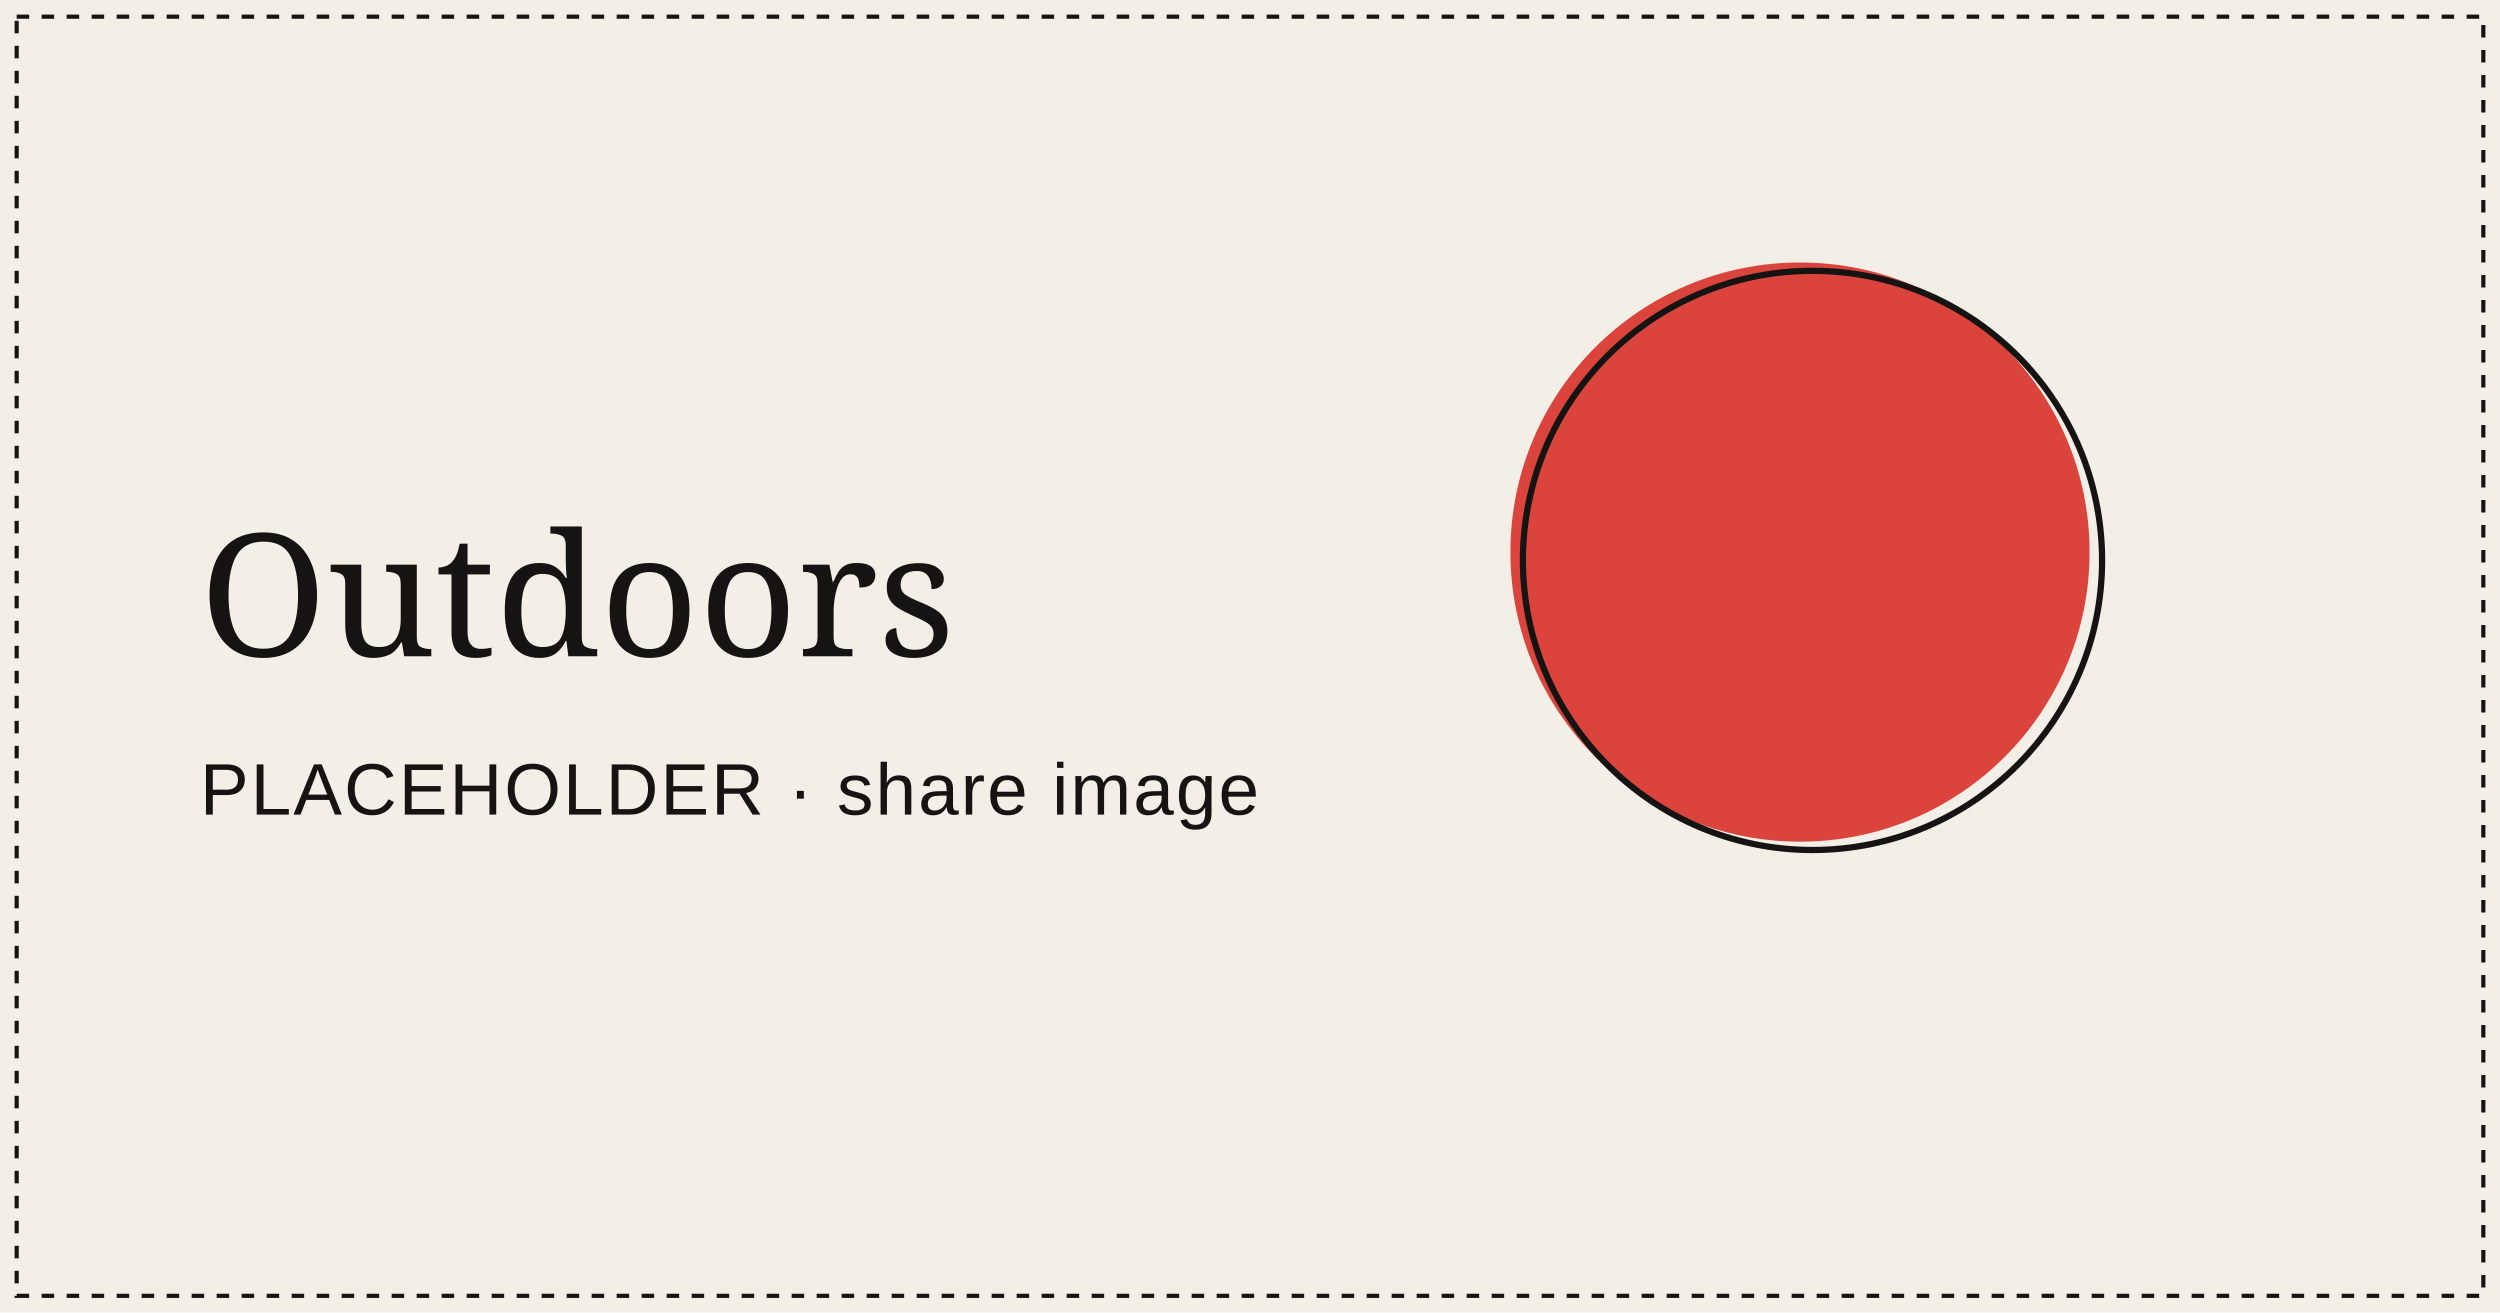
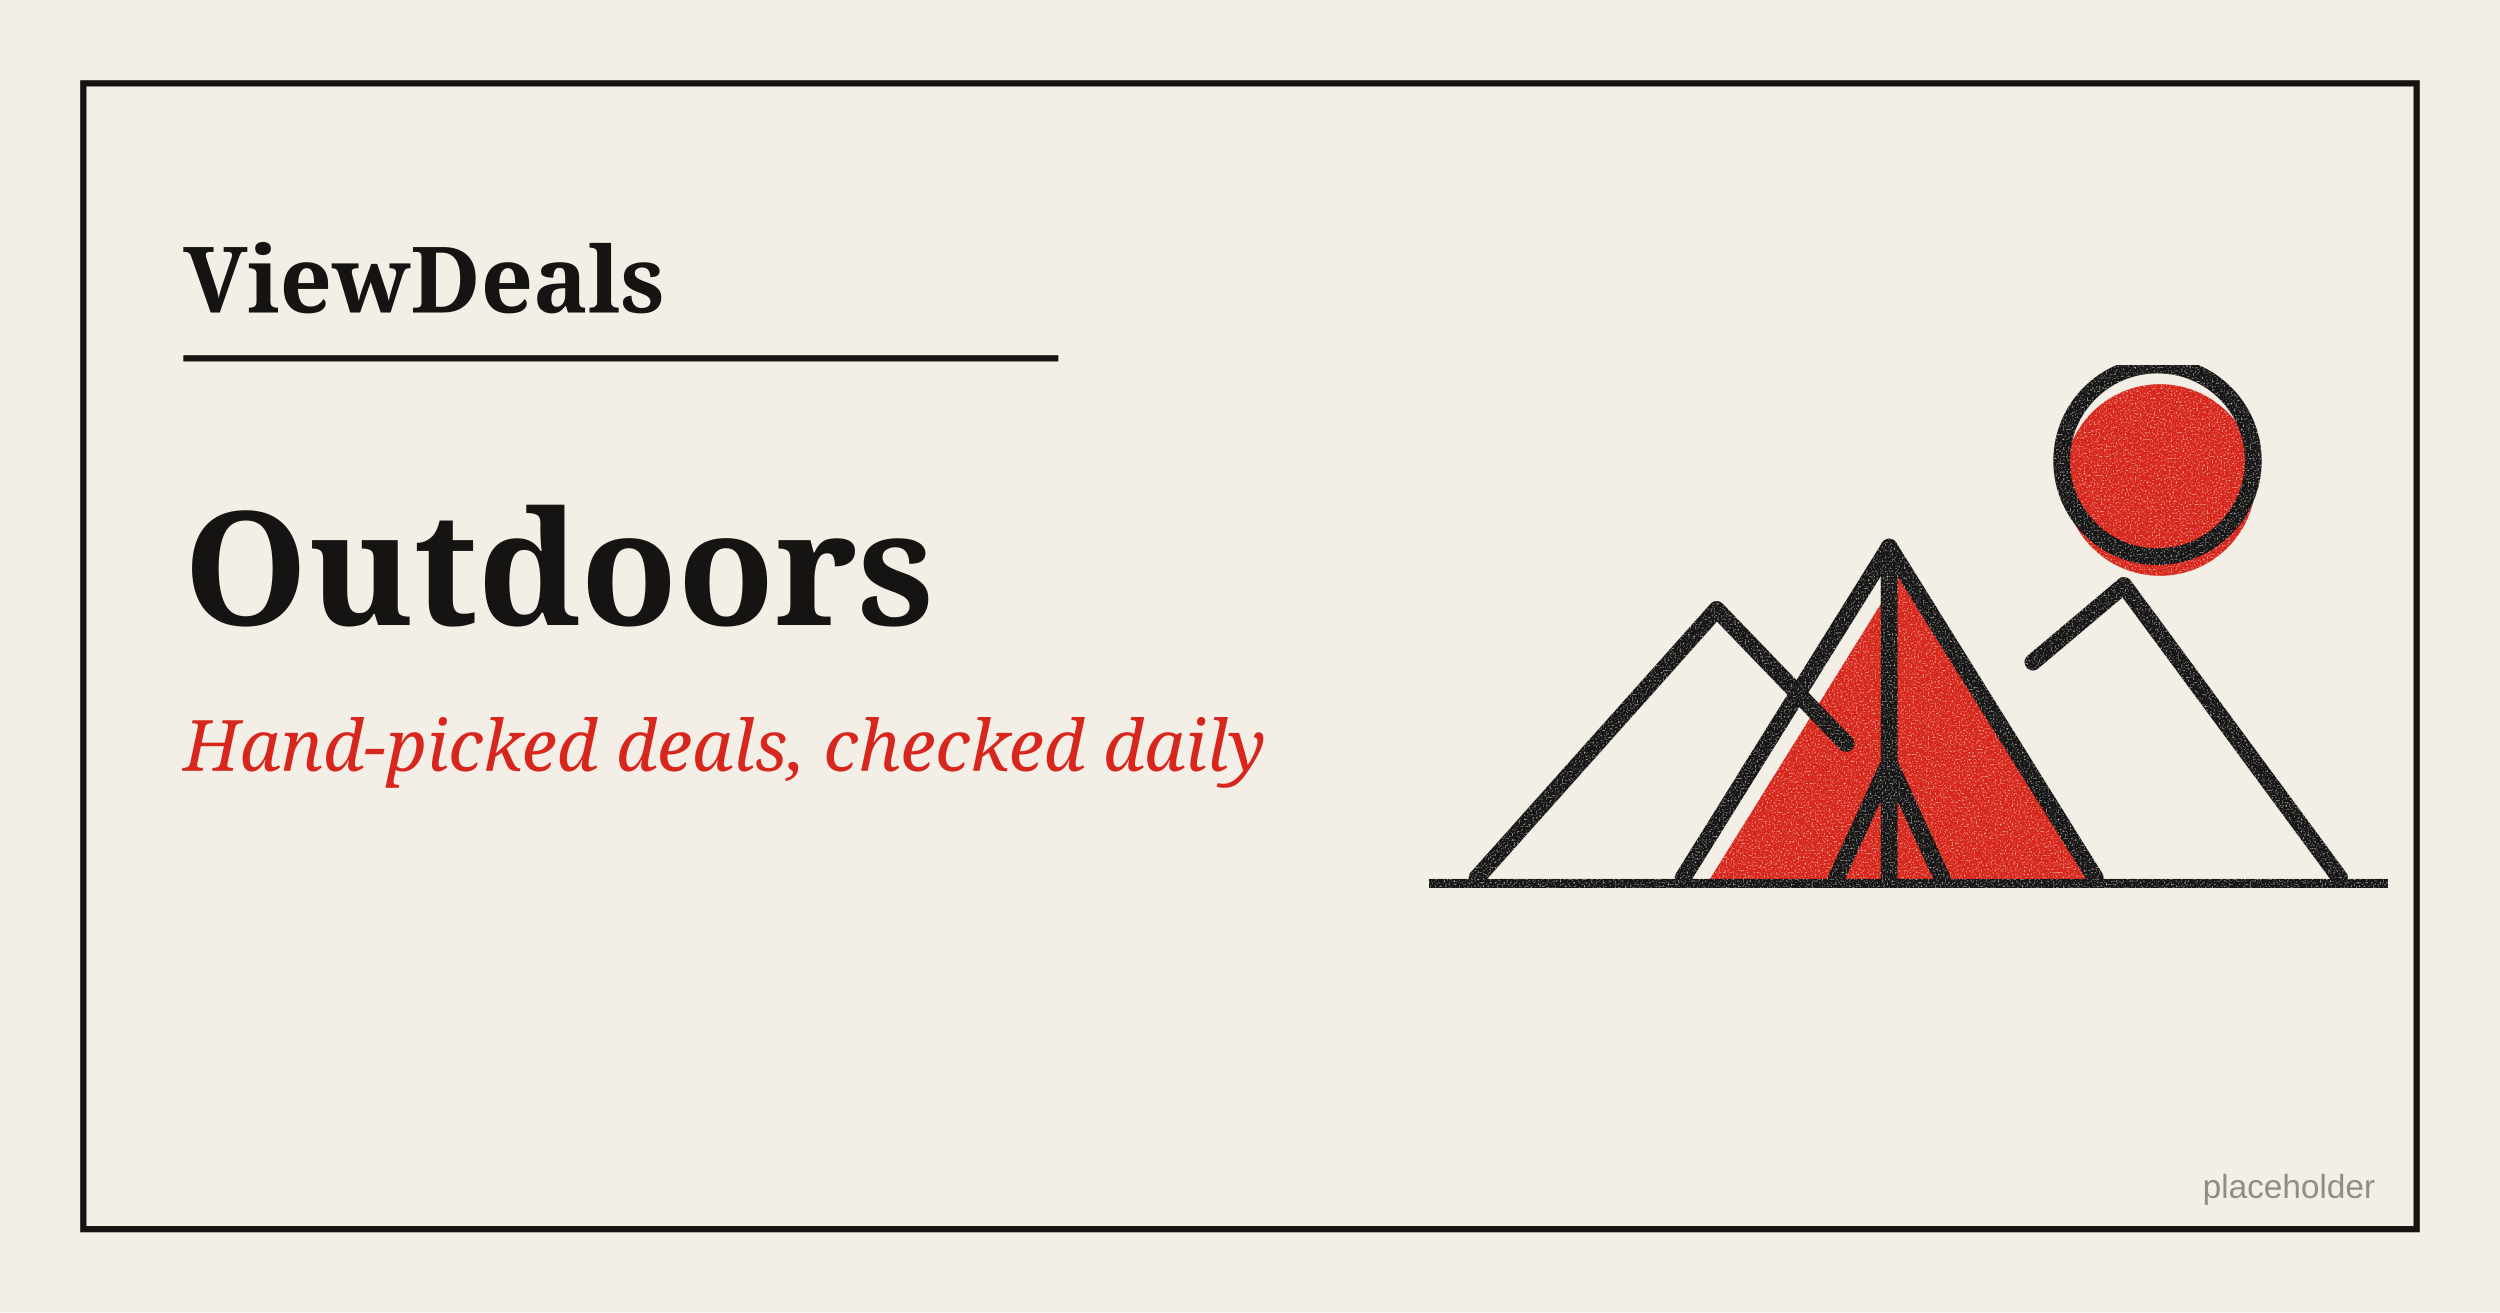
<svg xmlns="http://www.w3.org/2000/svg" width="1200" height="630" viewBox="0 0 1200 630">
+   <defs>
+     <filter id="g" x="0" y="0" width="100%" height="100%">
+       <feTurbulence type="fractalNoise" baseFrequency="1.4" numOctaves="1" seed="6" result="n" />
+       <feColorMatrix in="n" type="matrix" values="0 0 0 0 0 0 0 0 0 0 0 0 0 0 0 0 0 0 -2.4 2.25" result="m" />
+       <feComposite in="SourceGraphic" in2="m" operator="in" />
+     </filter>
+   </defs>
  <rect width="1200" height="630" fill="#F4EFE6" />
-   <rect x="8" y="8" width="1184" height="614" fill="none" stroke="#161412" stroke-width="2" stroke-dasharray="6 6" />
-   <circle cx="864" cy="265" r="139" fill="#D7261E" opacity=".85" />
-   <circle cx="870" cy="269" r="139" fill="none" stroke="#161412" stroke-width="3" />
-   <text x="96" y="315" font-family="Georgia,serif" font-size="82" fill="#161412">Outdoors</text>
-   <text x="96" y="391" font-family="Arial,sans-serif" font-size="35" fill="#161412" letter-spacing="1">PLACEHOLDER · share image</text>
+   <rect x="40" y="40" width="1120" height="550" fill="none" stroke="#161412" stroke-width="3" />
+   <text x="88" y="150" font-family="Georgia,serif" font-size="44" font-weight="700" fill="#161412">ViewDeals</text>
+   <path d="M88 172 h420" stroke="#161412" stroke-width="3" />
+   <text x="88" y="300" font-family="Georgia,serif" font-size="76" font-weight="700" fill="#161412">Outdoors</text>
+   <text x="88" y="370" font-family="Georgia,serif" font-size="34" font-style="italic" fill="#D7261E">Hand-picked deals, checked daily</text>
+   <g transform="translate(640 120) scale(1.15)">
+     <g filter="url(#g)">
+       <g fill="#D7261E" transform="translate(5 4)">
+         <circle cx="340" cy="92" r="40" />
+         <path d="M150 262 L232 130 L314 262z" />
+       </g>
+       <g fill="none" stroke="#161412" stroke-width="7" stroke-linecap="round" stroke-linejoin="round">
+         <path d="M60 262 L160 150 L214 206 M292 172 L330 140 L420 262" />
+         <path d="M146 262 L232 124 L318 262" />
+         <path d="M232 124 L232 262 M210 262 L232 214 L254 262" />
+         <path d="M40 266 h400" />
+         <circle cx="344" cy="88" r="40" />
+       </g>
+     </g>
+   </g>
+   <text x="1140" y="575" text-anchor="end" font-family="Arial,sans-serif" font-size="16" fill="#161412" opacity=".45">placeholder</text>
</svg>
